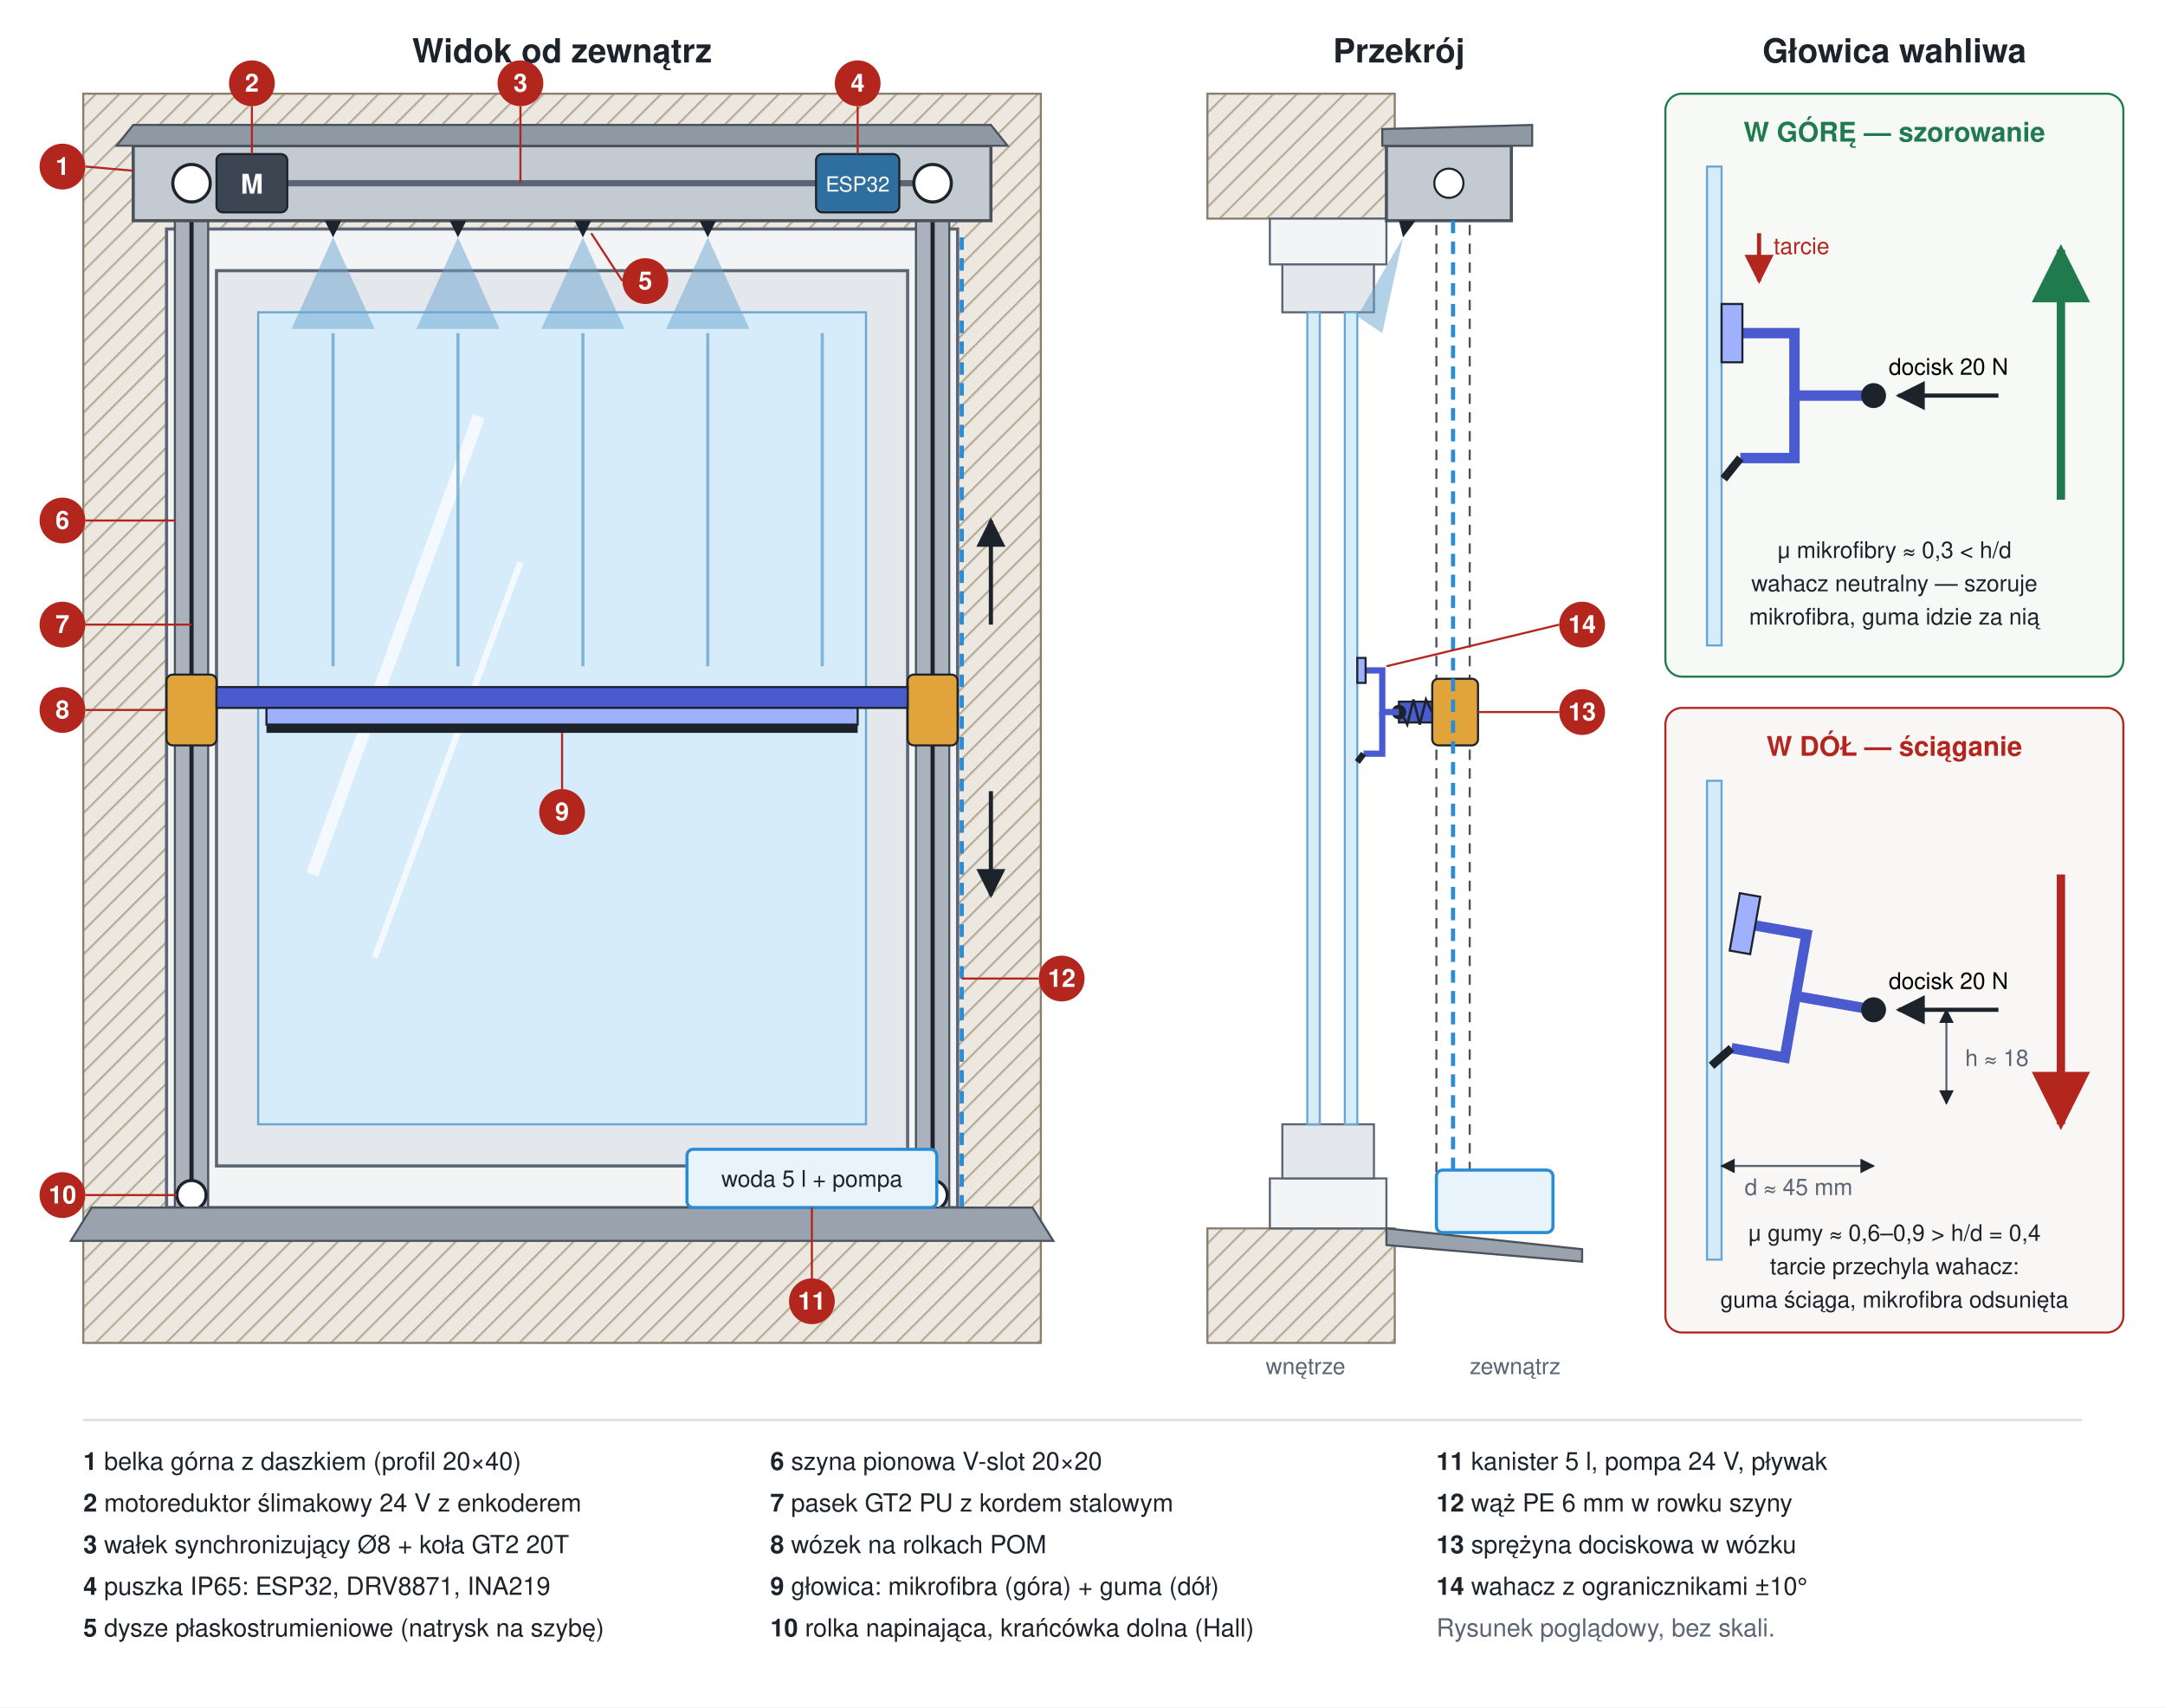
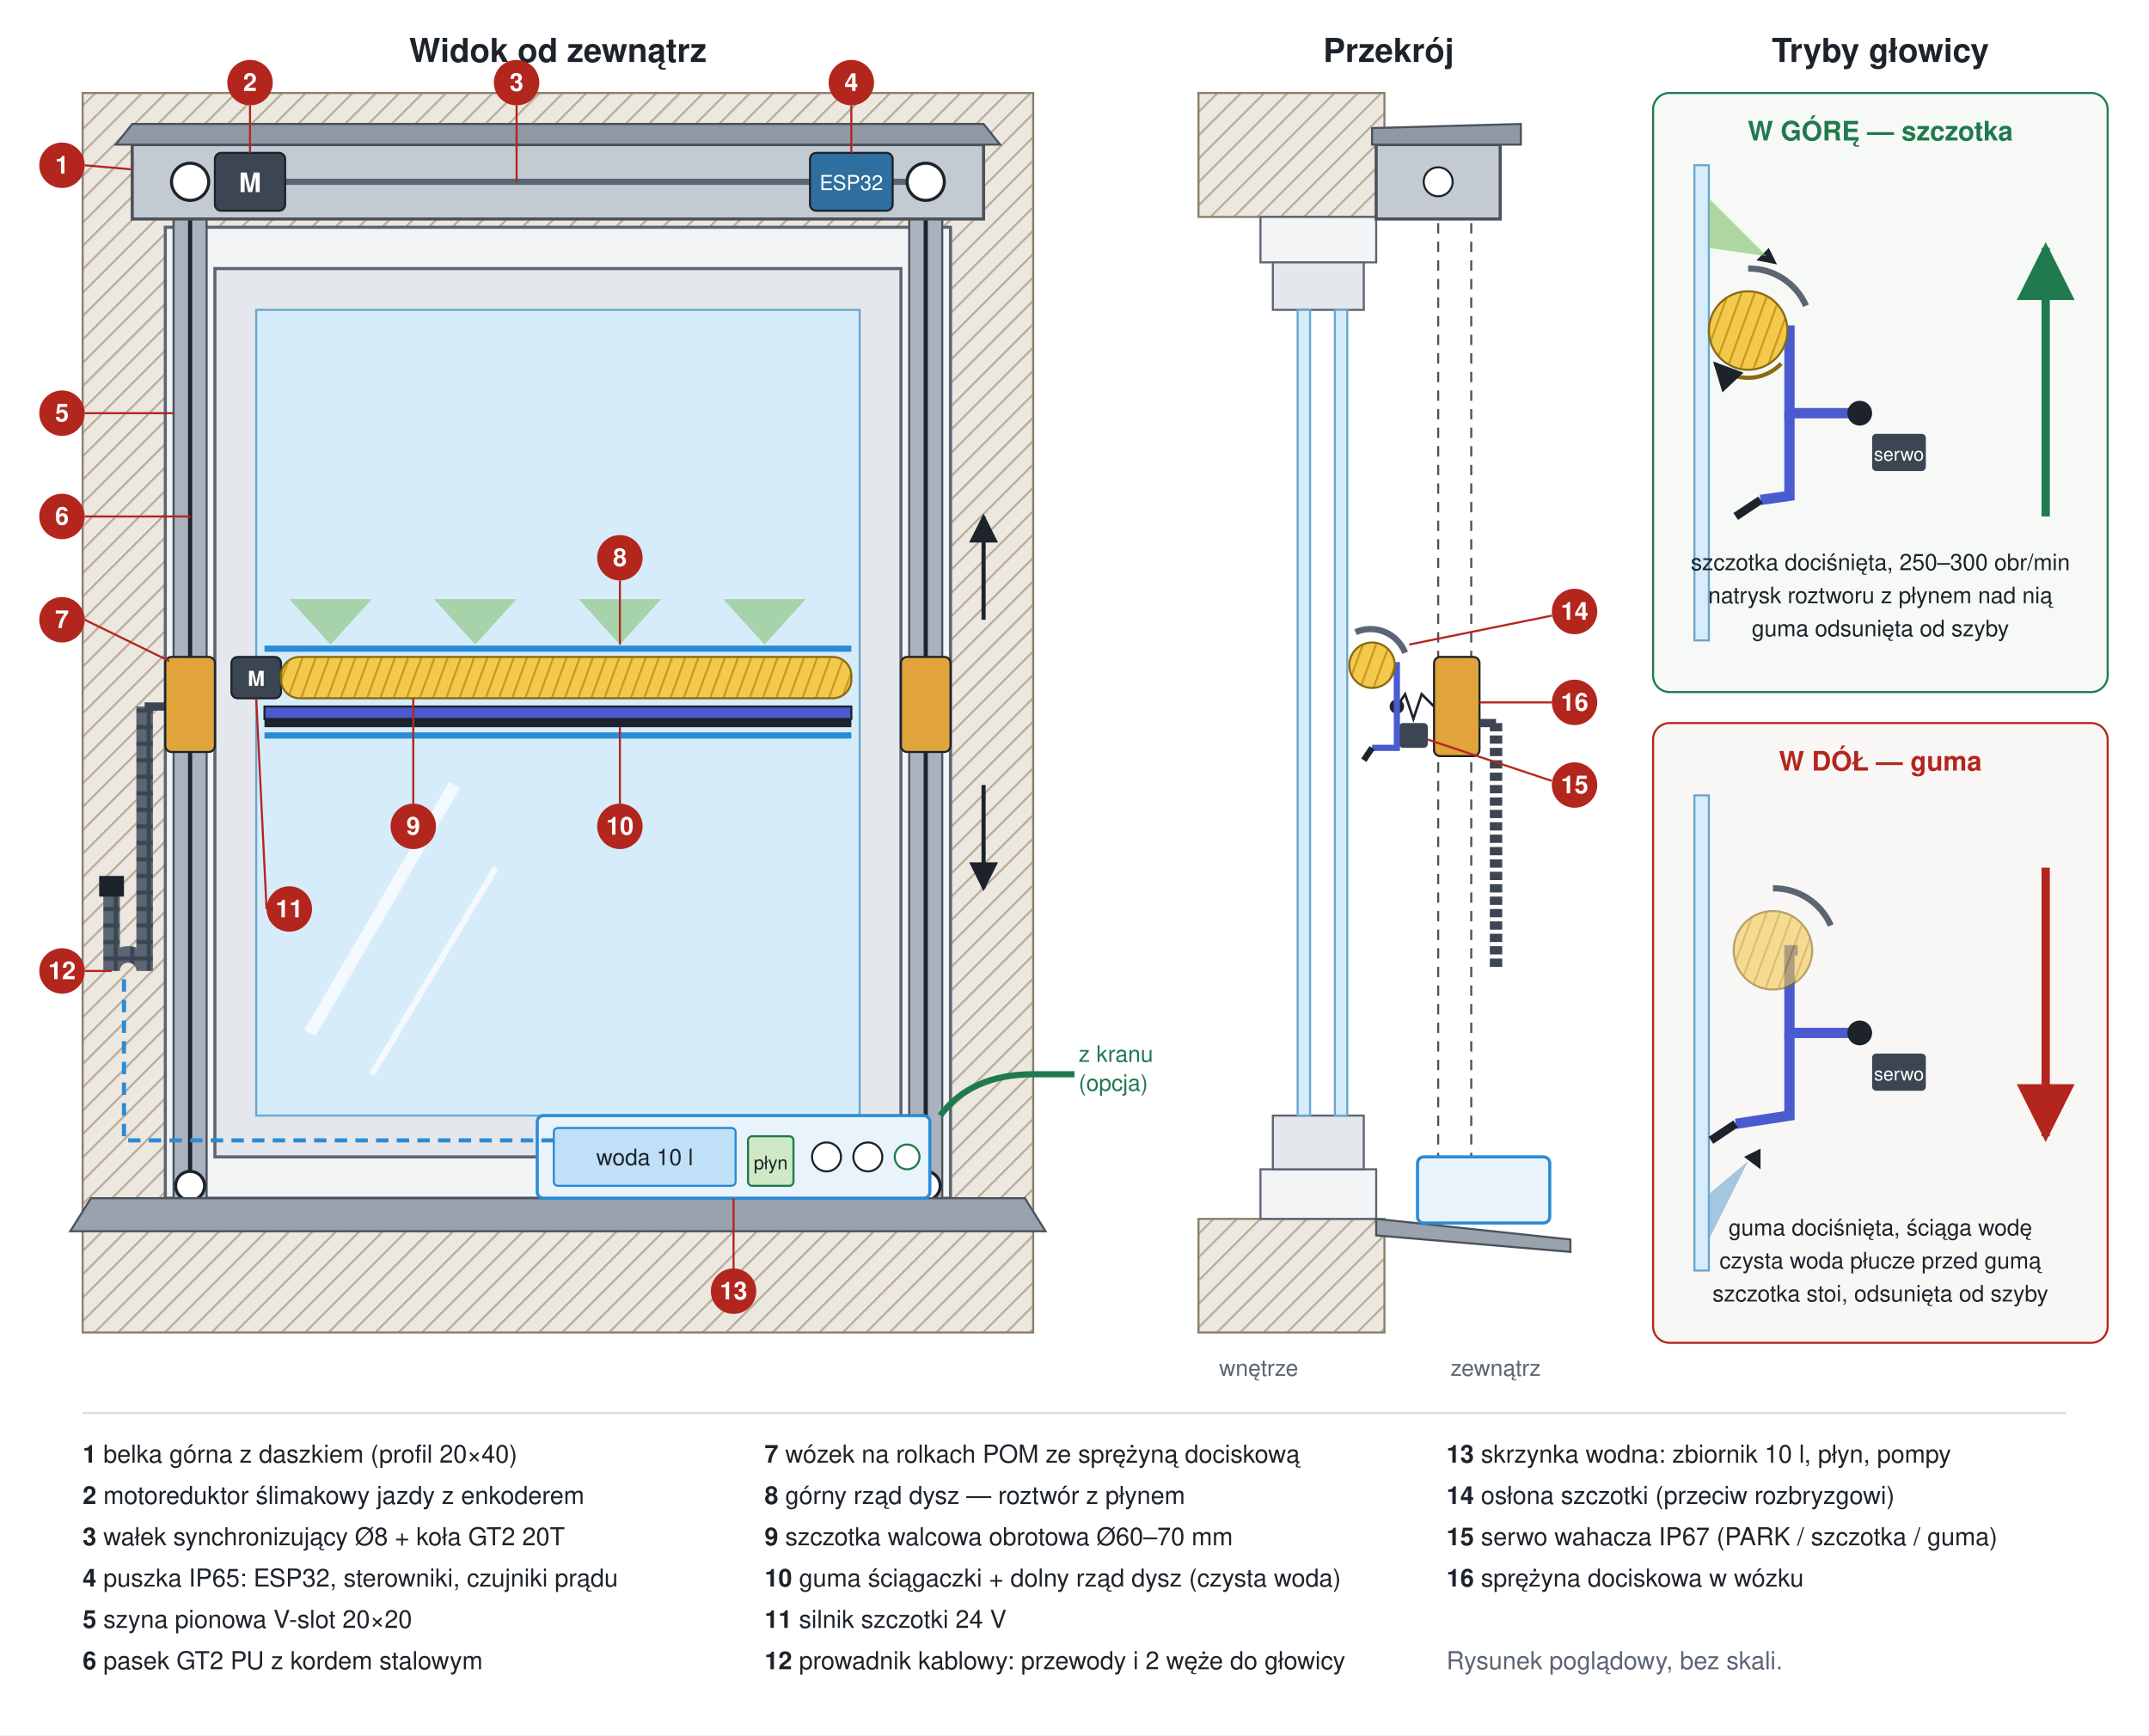
- <svg xmlns="http://www.w3.org/2000/svg" viewBox="0 0 1040 820" font-family="Helvetica, Arial, sans-serif" font-size="13">
+ <svg xmlns="http://www.w3.org/2000/svg" viewBox="0 0 1040 840" font-family="Helvetica, Arial, sans-serif" font-size="13">
  <defs>
    <marker id="arr" viewBox="0 0 10 10" refX="9" refY="5" markerWidth="7" markerHeight="7" orient="auto-start-reverse">
      <path d="M0,0 L10,5 L0,10 z" fill="#1d232b" />
    </marker>
    <marker id="arrR" viewBox="0 0 10 10" refX="9" refY="5" markerWidth="7" markerHeight="7" orient="auto-start-reverse">
      <path d="M0,0 L10,5 L0,10 z" fill="#b3261e" />
    </marker>
    <marker id="arrG" viewBox="0 0 10 10" refX="9" refY="5" markerWidth="7" markerHeight="7" orient="auto-start-reverse">
      <path d="M0,0 L10,5 L0,10 z" fill="#1f7a4d" />
    </marker>
    <pattern id="hatch" width="8" height="8" patternUnits="userSpaceOnUse" patternTransform="rotate(45)">
      <rect width="8" height="8" fill="#ece7df" />
      <line x1="0" y1="0" x2="0" y2="8" stroke="#b9ae9c" stroke-width="2" />
    </pattern>
+     <pattern id="bristle" width="6" height="20" patternUnits="userSpaceOnUse" patternTransform="rotate(20)">
+       <rect width="6" height="20" fill="#f2c94c" />
+       <line x1="0" y1="0" x2="0" y2="20" stroke="#c99a1e" stroke-width="2" />
+     </pattern>
+     <pattern id="chain" width="8" height="8" patternUnits="userSpaceOnUse">
+       <rect width="8" height="8" fill="#3b4652" />
+       <rect x="1" y="1" width="6" height="6" fill="#5b6573" />
+     </pattern>
  </defs>
-   <rect width="1040" height="820" fill="#ffffff" />
+   <rect width="1040" height="840" fill="#ffffff" />
  <text x="270" y="30" text-anchor="middle" font-size="16" font-weight="bold" fill="#1d232b">Widok od zewnątrz</text>
  <rect x="40" y="45" width="460" height="600" fill="url(#hatch)" stroke="#8a7f6e" />
  <rect x="80" y="110" width="380" height="470" fill="#f3f4f6" stroke="#5b6573" stroke-width="1.5" />
  <rect x="104" y="130" width="332" height="430" fill="#e4e7eb" stroke="#5b6573" stroke-width="1.5" />
  <rect x="124" y="150" width="292" height="390" fill="#d6ecfa" stroke="#6aa6cf" />
-   <line x1="150" y1="420" x2="230" y2="200" stroke="#ffffff" stroke-width="6" opacity="0.7" />
-   <line x1="180" y1="460" x2="250" y2="270" stroke="#ffffff" stroke-width="3" opacity="0.7" />
-   <g stroke="#6aa6cf" stroke-width="1.5" opacity="0.8">
-     <line x1="160" y1="160" x2="160" y2="320" />
-     <line x1="220" y1="160" x2="220" y2="320" />
-     <line x1="280" y1="160" x2="280" y2="320" />
-     <line x1="340" y1="160" x2="340" y2="320" />
-     <line x1="395" y1="160" x2="395" y2="320" />
-   </g>
+   <line x1="150" y1="500" x2="220" y2="380" stroke="#ffffff" stroke-width="6" opacity="0.7" />
+   <line x1="180" y1="520" x2="240" y2="420" stroke="#ffffff" stroke-width="3" opacity="0.7" />
  <rect x="84" y="106" width="16" height="478" fill="#aab3bd" stroke="#4a525c" />
  <rect x="440" y="106" width="16" height="478" fill="#aab3bd" stroke="#4a525c" />
  <line x1="92" y1="90" x2="92" y2="574" stroke="#1d232b" stroke-width="2" />
  <line x1="448" y1="90" x2="448" y2="574" stroke="#1d232b" stroke-width="2" />
  <circle cx="92" cy="574" r="7" fill="#fff" stroke="#1d232b" stroke-width="1.5" />
  <circle cx="448" cy="574" r="7" fill="#fff" stroke="#1d232b" stroke-width="1.5" />
+   <path d="M 70 342 L 70 470 A 8 8 0 0 0 54 470 L 54 430" fill="none" stroke="url(#chain)" stroke-width="8" />
+   <rect x="48" y="424" width="12" height="10" fill="#1d232b" />
+   <line x1="70" y1="342" x2="80" y2="342" stroke="#3b4652" stroke-width="4" />
  <rect x="64" y="70" width="412" height="36" fill="#c3cad2" stroke="#4a525c" stroke-width="1.5" />
  <polygon points="56,70 484,70 476,60 64,60" fill="#8f99a4" stroke="#4a525c" />
  <line x1="120" y1="88" x2="456" y2="88" stroke="#5b6573" stroke-width="3" />
  <circle cx="92" cy="88" r="9" fill="#fff" stroke="#1d232b" stroke-width="1.5" />
  <circle cx="448" cy="88" r="9" fill="#fff" stroke="#1d232b" stroke-width="1.5" />
  <rect x="104" y="74" width="34" height="28" rx="3" fill="#3b4652" stroke="#1d232b" />
  <text x="121" y="93" text-anchor="middle" fill="#fff" font-weight="bold">M</text>
  <rect x="392" y="74" width="40" height="28" rx="3" fill="#2f6f9f" stroke="#1d232b" />
  <text x="412" y="92" text-anchor="middle" fill="#fff" font-size="10">ESP32</text>
-   <g fill="#1d232b">
-     <polygon points="156,106 164,106 160,114" />
-     <polygon points="216,106 224,106 220,114" />
-     <polygon points="276,106 284,106 280,114" />
-     <polygon points="336,106 344,106 340,114" />
-   </g>
-   <g fill="#6aa6cf" opacity="0.5">
-     <polygon points="160,114 140,158 180,158" />
-     <polygon points="220,114 200,158 240,158" />
-     <polygon points="280,114 260,158 300,158" />
-     <polygon points="340,114 320,158 360,158" />
-   </g>
-   <rect x="80" y="324" width="24" height="34" rx="3" fill="#e0a43a" stroke="#1d232b" />
-   <rect x="436" y="324" width="24" height="34" rx="3" fill="#e0a43a" stroke="#1d232b" />
-   <rect x="104" y="330" width="332" height="10" fill="#4a5bd0" stroke="#1d232b" />
-   <rect x="128" y="340" width="284" height="8" fill="#9fb0ff" stroke="#1d232b" />
+   <rect x="80" y="318" width="24" height="46" rx="3" fill="#e0a43a" stroke="#1d232b" />
+   <rect x="436" y="318" width="24" height="46" rx="3" fill="#e0a43a" stroke="#1d232b" />
+   <line x1="128" y1="314" x2="412" y2="314" stroke="#2a8bd6" stroke-width="3" />
+   <g fill="#7fbf6a" opacity="0.55">
+     <polygon points="160,312 140,290 180,290" />
+     <polygon points="230,312 210,290 250,290" />
+     <polygon points="300,312 280,290 320,290" />
+     <polygon points="370,312 350,290 390,290" />
+   </g>
+   <rect x="112" y="318" width="24" height="20" rx="3" fill="#3b4652" stroke="#1d232b" />
+   <text x="124" y="332" text-anchor="middle" fill="#fff" font-size="10" font-weight="bold">M</text>
+   <rect x="136" y="318" width="276" height="20" rx="9" fill="url(#bristle)" stroke="#8a6a12" />
+   <rect x="128" y="342" width="284" height="6" fill="#4a5bd0" stroke="#1d232b" />
  <rect x="128" y="348" width="284" height="4" fill="#1d232b" />
+   <line x1="128" y1="356" x2="412" y2="356" stroke="#2a8bd6" stroke-width="3" />
  <line x1="476" y1="300" x2="476" y2="250" stroke="#1d232b" stroke-width="2" marker-end="url(#arr)" />
  <line x1="476" y1="380" x2="476" y2="430" stroke="#1d232b" stroke-width="2" marker-end="url(#arr)" />
-   <path d="M 462 590 L 462 112" stroke="#2a8bd6" stroke-width="2" stroke-dasharray="6 4" fill="none" />
  <polygon points="44,580 496,580 506,596 34,596" fill="#9aa3ad" stroke="#4a525c" />
-   <rect x="330" y="552" width="120" height="28" rx="3" fill="#e9f3fb" stroke="#2a8bd6" stroke-width="1.5" />
-   <text x="390" y="570" text-anchor="middle" font-size="11" fill="#1d232b">woda 5 l + pompa</text>
+   <rect x="260" y="540" width="190" height="40" rx="3" fill="#e9f3fb" stroke="#2a8bd6" stroke-width="1.5" />
+   <rect x="268" y="546" width="88" height="28" rx="2" fill="#bfe0f7" stroke="#2a8bd6" />
+   <text x="312" y="564" text-anchor="middle" font-size="11" fill="#1d232b">woda 10 l</text>
+   <rect x="362" y="550" width="22" height="24" rx="2" fill="#cfe9c4" stroke="#1f7a4d" />
+   <text x="373" y="566" text-anchor="middle" font-size="9" fill="#1d232b">płyn</text>
+   <circle cx="400" cy="560" r="7" fill="#fff" stroke="#1d232b" />
+   <circle cx="420" cy="560" r="7" fill="#fff" stroke="#1d232b" />
+   <circle cx="439" cy="560" r="6" fill="#fff" stroke="#1f7a4d" />
+   <path d="M 268 552 L 60 552 L 60 470" fill="none" stroke="#2a8bd6" stroke-width="2" stroke-dasharray="6 4" />
+   <path d="M 520 520 L 500 520 Q 470 520 455 540" fill="none" stroke="#1f7a4d" stroke-width="3" />
+   <text x="522" y="514" font-size="11" fill="#1f7a4d">z kranu</text>
+   <text x="522" y="528" font-size="11" fill="#1f7a4d">(opcja)</text>
  <g font-size="12" font-weight="bold" fill="#fff">
    <circle cx="30" cy="80" r="11" fill="#b3261e" />
    <text x="30" y="84" text-anchor="middle">1</text>
    <line x1="41" y1="80" x2="64" y2="82" stroke="#b3261e" />
    <circle cx="121" cy="40" r="11" fill="#b3261e" />
    <text x="121" y="44" text-anchor="middle">2</text>
    <line x1="121" y1="51" x2="121" y2="74" stroke="#b3261e" />
    <circle cx="250" cy="40" r="11" fill="#b3261e" />
    <text x="250" y="44" text-anchor="middle">3</text>
    <line x1="250" y1="51" x2="250" y2="88" stroke="#b3261e" />
    <circle cx="412" cy="40" r="11" fill="#b3261e" />
    <text x="412" y="44" text-anchor="middle">4</text>
    <line x1="412" y1="51" x2="412" y2="74" stroke="#b3261e" />
-     <circle cx="310" cy="135" r="11" fill="#b3261e" />
-     <text x="310" y="139" text-anchor="middle">5</text>
-     <line x1="299" y1="135" x2="284" y2="112" stroke="#b3261e" />
+     <circle cx="30" cy="200" r="11" fill="#b3261e" />
+     <text x="30" y="204" text-anchor="middle">5</text>
+     <line x1="41" y1="200" x2="84" y2="200" stroke="#b3261e" />
    <circle cx="30" cy="250" r="11" fill="#b3261e" />
    <text x="30" y="254" text-anchor="middle">6</text>
-     <line x1="41" y1="250" x2="84" y2="250" stroke="#b3261e" />
+     <line x1="41" y1="250" x2="92" y2="250" stroke="#b3261e" />
    <circle cx="30" cy="300" r="11" fill="#b3261e" />
    <text x="30" y="304" text-anchor="middle">7</text>
-     <line x1="41" y1="300" x2="92" y2="300" stroke="#b3261e" />
-     <circle cx="30" cy="341" r="11" fill="#b3261e" />
-     <text x="30" y="345" text-anchor="middle">8</text>
-     <line x1="41" y1="341" x2="80" y2="341" stroke="#b3261e" />
-     <circle cx="270" cy="390" r="11" fill="#b3261e" />
-     <text x="270" y="394" text-anchor="middle">9</text>
-     <line x1="270" y1="379" x2="270" y2="352" stroke="#b3261e" />
-     <circle cx="30" cy="574" r="11" fill="#b3261e" />
-     <text x="30" y="578" text-anchor="middle">10</text>
-     <line x1="41" y1="574" x2="85" y2="574" stroke="#b3261e" />
-     <circle cx="390" cy="625" r="11" fill="#b3261e" />
-     <text x="390" y="629" text-anchor="middle">11</text>
-     <line x1="390" y1="614" x2="390" y2="580" stroke="#b3261e" />
-     <circle cx="510" cy="470" r="11" fill="#b3261e" />
-     <text x="510" y="474" text-anchor="middle">12</text>
-     <line x1="499" y1="470" x2="462" y2="470" stroke="#b3261e" />
+     <line x1="41" y1="300" x2="82" y2="320" stroke="#b3261e" />
+     <circle cx="300" cy="270" r="11" fill="#b3261e" />
+     <text x="300" y="274" text-anchor="middle">8</text>
+     <line x1="300" y1="281" x2="300" y2="312" stroke="#b3261e" />
+     <circle cx="200" cy="400" r="11" fill="#b3261e" />
+     <text x="200" y="404" text-anchor="middle">9</text>
+     <line x1="200" y1="389" x2="200" y2="338" stroke="#b3261e" />
+     <circle cx="300" cy="400" r="11" fill="#b3261e" />
+     <text x="300" y="404" text-anchor="middle">10</text>
+     <line x1="300" y1="389" x2="300" y2="352" stroke="#b3261e" />
+     <circle cx="140" cy="440" r="11" fill="#b3261e" />
+     <text x="140" y="444" text-anchor="middle">11</text>
+     <line x1="129" y1="440" x2="124" y2="338" stroke="#b3261e" />
+     <circle cx="30" cy="470" r="11" fill="#b3261e" />
+     <text x="30" y="474" text-anchor="middle">12</text>
+     <line x1="41" y1="470" x2="54" y2="470" stroke="#b3261e" />
+     <circle cx="355" cy="625" r="11" fill="#b3261e" />
+     <text x="355" y="629" text-anchor="middle">13</text>
+     <line x1="355" y1="614" x2="355" y2="580" stroke="#b3261e" />
  </g>
  <text x="672" y="30" text-anchor="middle" font-size="16" font-weight="bold" fill="#1d232b">Przekrój</text>
-   <text x="608" y="660" font-size="11" fill="#5b6573">wnętrze</text>
-   <text x="706" y="660" font-size="11" fill="#5b6573">zewnątrz</text>
+   <text x="590" y="666" font-size="11" fill="#5b6573">wnętrze</text>
+   <text x="702" y="666" font-size="11" fill="#5b6573">zewnątrz</text>
  <rect x="580" y="45" width="90" height="60" fill="url(#hatch)" stroke="#8a7f6e" />
  <rect x="580" y="590" width="90" height="55" fill="url(#hatch)" stroke="#8a7f6e" />
  <rect x="610" y="105" width="56" height="22" fill="#f3f4f6" stroke="#5b6573" />
  <rect x="610" y="566" width="56" height="24" fill="#f3f4f6" stroke="#5b6573" />
  <rect x="616" y="127" width="44" height="23" fill="#e4e7eb" stroke="#5b6573" />
  <rect x="616" y="540" width="44" height="26" fill="#e4e7eb" stroke="#5b6573" />
  <rect x="628" y="150" width="6" height="390" fill="#d6ecfa" stroke="#6aa6cf" />
  <rect x="646" y="150" width="6" height="390" fill="#d6ecfa" stroke="#6aa6cf" />
  <rect x="666" y="70" width="60" height="36" fill="#c3cad2" stroke="#4a525c" stroke-width="1.5" />
  <polygon points="664,70 736,70 736,60 664,62" fill="#8f99a4" stroke="#4a525c" />
  <circle cx="696" cy="88" r="7" fill="#fff" stroke="#1d232b" />
-   <polygon points="672,106 680,106 674,114" fill="#1d232b" />
-   <polygon points="674,114 652,152 664,160" fill="#6aa6cf" opacity="0.5" />
-   <rect x="690" y="106" width="16" height="478" fill="none" stroke="#4a525c" stroke-dasharray="5 4" />
-   <rect x="688" y="326" width="22" height="32" rx="3" fill="#e0a43a" stroke="#1d232b" />
-   <rect x="672" y="337" width="16" height="10" fill="#4a5bd0" stroke="#1d232b" />
-   <polyline points="688,342 685,336 682,348 679,336 676,348 673,342" fill="none" stroke="#1d232b" stroke-width="1.2" />
-   <circle cx="672" cy="342" r="3.5" fill="#1d232b" />
-   <polyline points="672,342 664,342 664,322 655,322" fill="none" stroke="#4a5bd0" stroke-width="3" />
-   <polyline points="664,342 664,362 655,362" fill="none" stroke="#4a5bd0" stroke-width="3" />
-   <rect x="652" y="316" width="4" height="12" fill="#9fb0ff" stroke="#1d232b" />
-   <line x1="655" y1="362" x2="652" y2="366" stroke="#1d232b" stroke-width="3" />
+   <rect x="696" y="106" width="16" height="478" fill="none" stroke="#4a525c" stroke-dasharray="5 4" />
+   <rect x="694" y="318" width="22" height="48" rx="3" fill="#e0a43a" stroke="#1d232b" />
+   <polyline points="694,342 688,336 684,348 680,336 676,342" fill="none" stroke="#1d232b" stroke-width="1.2" />
+   <circle cx="676" cy="342" r="3.5" fill="#1d232b" />
+   <rect x="677" y="350" width="14" height="12" rx="2" fill="#3b4652" />
+   <polyline points="676,342 676,322 668,322" fill="none" stroke="#4a5bd0" stroke-width="3" />
+   <polyline points="676,342 676,362 664,362" fill="none" stroke="#4a5bd0" stroke-width="3" />
+   <circle cx="664" cy="322" r="11" fill="url(#bristle)" stroke="#8a6a12" />
+   <line x1="664" y1="362" x2="660" y2="368" stroke="#1d232b" stroke-width="3" />
+   <path d="M 656 306 A 18 18 0 0 1 680 316" fill="none" stroke="#5b6573" stroke-width="3" />
+   <line x1="716" y1="350" x2="724" y2="350" stroke="#3b4652" stroke-width="4" />
+   <line x1="724" y1="350" x2="724" y2="470" stroke="#3b4652" stroke-width="6" stroke-dasharray="4 2" />
  <polygon points="666,590 760,600 760,606 666,598" fill="#9aa3ad" stroke="#4a525c" />
-   <rect x="690" y="562" width="56" height="30" rx="3" fill="#e9f3fb" stroke="#2a8bd6" stroke-width="1.5" />
-   <line x1="698" y1="562" x2="698" y2="106" stroke="#2a8bd6" stroke-width="2" stroke-dasharray="6 4" />
+   <rect x="686" y="560" width="64" height="32" rx="3" fill="#e9f3fb" stroke="#2a8bd6" stroke-width="1.5" />
  <g font-size="12" font-weight="bold" fill="#fff">
-     <circle cx="760" cy="342" r="11" fill="#b3261e" />
-     <text x="760" y="346" text-anchor="middle">13</text>
-     <line x1="749" y1="342" x2="710" y2="342" stroke="#b3261e" />
-     <circle cx="760" cy="300" r="11" fill="#b3261e" />
-     <text x="760" y="304" text-anchor="middle">14</text>
-     <line x1="749" y1="300" x2="666" y2="320" stroke="#b3261e" />
-   </g>
-   <text x="910" y="30" text-anchor="middle" font-size="16" font-weight="bold" fill="#1d232b">Głowica wahliwa</text>
-   <rect x="800" y="45" width="220" height="280" rx="8" fill="#f6f9f6" stroke="#1f7a4d" />
-   <text x="910" y="68" text-anchor="middle" font-weight="bold" fill="#1f7a4d">W GÓRĘ — szorowanie</text>
+     <circle cx="762" cy="296" r="11" fill="#b3261e" />
+     <text x="762" y="300" text-anchor="middle">14</text>
+     <line x1="751" y1="298" x2="682" y2="312" stroke="#b3261e" />
+     <circle cx="762" cy="380" r="11" fill="#b3261e" />
+     <text x="762" y="384" text-anchor="middle">15</text>
+     <line x1="751" y1="378" x2="691" y2="358" stroke="#b3261e" />
+     <circle cx="762" cy="340" r="11" fill="#b3261e" />
+     <text x="762" y="344" text-anchor="middle">16</text>
+     <line x1="751" y1="340" x2="716" y2="340" stroke="#b3261e" />
+   </g>
+   <text x="910" y="30" text-anchor="middle" font-size="16" font-weight="bold" fill="#1d232b">Tryby głowicy</text>
+   <rect x="800" y="45" width="220" height="290" rx="8" fill="#f6f9f6" stroke="#1f7a4d" />
+   <text x="910" y="68" text-anchor="middle" font-weight="bold" fill="#1f7a4d">W GÓRĘ — szczotka</text>
  <rect x="820" y="80" width="7" height="230" fill="#d6ecfa" stroke="#6aa6cf" />
-   <g>
-     <polyline points="900,190 862,190 862,160 836,160" fill="none" stroke="#4a5bd0" stroke-width="5" />
-     <polyline points="862,190 862,220 836,220" fill="none" stroke="#4a5bd0" stroke-width="5" />
-     <rect x="827" y="146" width="10" height="28" fill="#9fb0ff" stroke="#1d232b" />
-     <line x1="836" y1="220" x2="828" y2="230" stroke="#1d232b" stroke-width="4" />
-     <circle cx="900" cy="190" r="6" fill="#1d232b" />
-   </g>
-   <line x1="960" y1="190" x2="912" y2="190" stroke="#1d232b" stroke-width="2" marker-end="url(#arr)" />
-   <text x="936" y="180" text-anchor="middle" font-size="11">docisk 20 N</text>
-   <line x1="990" y1="240" x2="990" y2="120" stroke="#1f7a4d" stroke-width="4" marker-end="url(#arrG)" />
-   <line x1="845" y1="135" x2="845" y2="112" stroke="#b3261e" stroke-width="2" marker-start="url(#arrR)" />
-   <text x="852" y="122" font-size="11" fill="#b3261e">tarcie</text>
-   <text x="910" y="268" text-anchor="middle" font-size="11" fill="#1d232b">μ mikrofibry ≈ 0,3 &lt; h/d</text>
-   <text x="910" y="284" text-anchor="middle" font-size="11" fill="#1d232b">wahacz neutralny — szoruje</text>
-   <text x="910" y="300" text-anchor="middle" font-size="11" fill="#1d232b">mikrofibra, guma idzie za nią</text>
-   <rect x="800" y="340" width="220" height="300" rx="8" fill="#f9f6f6" stroke="#b3261e" />
-   <text x="910" y="363" text-anchor="middle" font-weight="bold" fill="#b3261e">W DÓŁ — ściąganie</text>
-   <rect x="820" y="375" width="7" height="230" fill="#d6ecfa" stroke="#6aa6cf" />
-   <g transform="rotate(10 900 485)">
-     <polyline points="900,485 862,485 862,455 836,455" fill="none" stroke="#4a5bd0" stroke-width="5" />
-     <polyline points="862,485 862,515 836,515" fill="none" stroke="#4a5bd0" stroke-width="5" />
-     <rect x="827" y="441" width="10" height="28" fill="#9fb0ff" stroke="#1d232b" />
-     <line x1="836" y1="515" x2="828" y2="525" stroke="#1d232b" stroke-width="4" />
-   </g>
-   <circle cx="900" cy="485" r="6" fill="#1d232b" />
-   <line x1="960" y1="485" x2="912" y2="485" stroke="#1d232b" stroke-width="2" marker-end="url(#arr)" />
-   <text x="936" y="475" text-anchor="middle" font-size="11">docisk 20 N</text>
-   <line x1="990" y1="420" x2="990" y2="540" stroke="#b3261e" stroke-width="4" marker-end="url(#arrR)" />
-   <line x1="900" y1="560" x2="827" y2="560" stroke="#5b6573" marker-start="url(#arr)" marker-end="url(#arr)" />
-   <text x="864" y="574" text-anchor="middle" font-size="11" fill="#5b6573">d ≈ 45 mm</text>
-   <line x1="935" y1="485" x2="935" y2="530" stroke="#5b6573" marker-start="url(#arr)" marker-end="url(#arr)" />
-   <text x="944" y="512" font-size="11" fill="#5b6573">h ≈ 18</text>
-   <text x="910" y="596" text-anchor="middle" font-size="11" fill="#1d232b">μ gumy ≈ 0,6–0,9 &gt; h/d = 0,4</text>
-   <text x="910" y="612" text-anchor="middle" font-size="11" fill="#1d232b">tarcie przechyla wahacz:</text>
-   <text x="910" y="628" text-anchor="middle" font-size="11" fill="#1d232b">guma ściąga, mikrofibra odsunięta</text>
-   <line x1="40" y1="682" x2="1000" y2="682" stroke="#d8dde3" />
+   <polyline points="900,200 866,200 866,160 858,160" fill="none" stroke="#4a5bd0" stroke-width="5" />
+   <polyline points="866,200 866,240 852,242" fill="none" stroke="#4a5bd0" stroke-width="5" />
+   <circle cx="846" cy="160" r="19" fill="url(#bristle)" stroke="#8a6a12" />
+   <path d="M 846 130 A 30 30 0 0 1 874 148" fill="none" stroke="#5b6573" stroke-width="3" />
+   <path d="M 862 176 A 22 22 0 0 1 830 176" fill="none" stroke="#8a6a12" stroke-width="2" marker-end="url(#arr)" />
+   <line x1="852" y1="242" x2="840" y2="250" stroke="#1d232b" stroke-width="4" />
+   <circle cx="900" cy="200" r="6" fill="#1d232b" />
+   <rect x="906" y="210" width="26" height="18" rx="2" fill="#3b4652" />
+   <text x="919" y="223" text-anchor="middle" font-size="9" fill="#fff">serwo</text>
+   <polygon points="850,126 856,120 860,128" fill="#1d232b" />
+   <polygon points="855,124 827,96 827,120" fill="#7fbf6a" opacity="0.6" />
+   <line x1="990" y1="250" x2="990" y2="120" stroke="#1f7a4d" stroke-width="4" marker-end="url(#arrG)" />
+   <text x="910" y="276" text-anchor="middle" font-size="11" fill="#1d232b">szczotka dociśnięta, 250–300 obr/min</text>
+   <text x="910" y="292" text-anchor="middle" font-size="11" fill="#1d232b">natrysk roztworu z płynem nad nią</text>
+   <text x="910" y="308" text-anchor="middle" font-size="11" fill="#1d232b">guma odsunięta od szyby</text>
+   <rect x="800" y="350" width="220" height="300" rx="8" fill="#f9f6f6" stroke="#b3261e" />
+   <text x="910" y="373" text-anchor="middle" font-weight="bold" fill="#b3261e">W DÓŁ — guma</text>
+   <rect x="820" y="385" width="7" height="230" fill="#d6ecfa" stroke="#6aa6cf" />
+   <polyline points="900,500 866,500 866,460 870,460" fill="none" stroke="#4a5bd0" stroke-width="5" />
+   <polyline points="866,500 866,540 840,544" fill="none" stroke="#4a5bd0" stroke-width="5" />
+   <circle cx="858" cy="460" r="19" fill="url(#bristle)" stroke="#8a6a12" opacity="0.6" />
+   <path d="M 858 430 A 30 30 0 0 1 886 448" fill="none" stroke="#5b6573" stroke-width="3" />
+   <line x1="840" y1="544" x2="828" y2="552" stroke="#1d232b" stroke-width="4" />
+   <circle cx="900" cy="500" r="6" fill="#1d232b" />
+   <rect x="906" y="510" width="26" height="18" rx="2" fill="#3b4652" />
+   <text x="919" y="523" text-anchor="middle" font-size="9" fill="#fff">serwo</text>
+   <polygon points="844,560 852,556 852,566" fill="#1d232b" />
+   <polygon points="846,562 827,600 827,578" fill="#6aa6cf" opacity="0.6" />
+   <line x1="990" y1="420" x2="990" y2="550" stroke="#b3261e" stroke-width="4" marker-end="url(#arrR)" />
+   <text x="910" y="598" text-anchor="middle" font-size="11" fill="#1d232b">guma dociśnięta, ściąga wodę</text>
+   <text x="910" y="614" text-anchor="middle" font-size="11" fill="#1d232b">czysta woda płucze przed gumą</text>
+   <text x="910" y="630" text-anchor="middle" font-size="11" fill="#1d232b">szczotka stoi, odsunięta od szyby</text>
+   <line x1="40" y1="684" x2="1000" y2="684" stroke="#d8dde3" />
  <g font-size="12" fill="#1d232b">
-     <text x="40" y="706">
+     <text x="40" y="708">
      <tspan font-weight="bold">1</tspan>  belka górna z daszkiem (profil 20×40)</text>
-     <text x="40" y="726">
-       <tspan font-weight="bold">2</tspan>  motoreduktor ślimakowy 24 V z enkoderem</text>
-     <text x="40" y="746">
+     <text x="40" y="728">
+       <tspan font-weight="bold">2</tspan>  motoreduktor ślimakowy jazdy z enkoderem</text>
+     <text x="40" y="748">
      <tspan font-weight="bold">3</tspan>  wałek synchronizujący Ø8 + koła GT2 20T</text>
-     <text x="40" y="766">
-       <tspan font-weight="bold">4</tspan>  puszka IP65: ESP32, DRV8871, INA219</text>
-     <text x="40" y="786">
-       <tspan font-weight="bold">5</tspan>  dysze płaskostrumieniowe (natrysk na szybę)</text>
-     <text x="370" y="706">
-       <tspan font-weight="bold">6</tspan>  szyna pionowa V-slot 20×20</text>
-     <text x="370" y="726">
-       <tspan font-weight="bold">7</tspan>  pasek GT2 PU z kordem stalowym</text>
-     <text x="370" y="746">
-       <tspan font-weight="bold">8</tspan>  wózek na rolkach POM</text>
-     <text x="370" y="766">
-       <tspan font-weight="bold">9</tspan>  głowica: mikrofibra (góra) + guma (dół)</text>
-     <text x="370" y="786">
-       <tspan font-weight="bold">10</tspan>  rolka napinająca, krańcówka dolna (Hall)</text>
-     <text x="690" y="706">
-       <tspan font-weight="bold">11</tspan>  kanister 5 l, pompa 24 V, pływak</text>
-     <text x="690" y="726">
-       <tspan font-weight="bold">12</tspan>  wąż PE 6 mm w rowku szyny</text>
-     <text x="690" y="746">
-       <tspan font-weight="bold">13</tspan>  sprężyna dociskowa w wózku</text>
-     <text x="690" y="766">
-       <tspan font-weight="bold">14</tspan>  wahacz z ogranicznikami ±10°</text>
-     <text x="690" y="786" fill="#5b6573">Rysunek poglądowy, bez skali.</text>
+     <text x="40" y="768">
+       <tspan font-weight="bold">4</tspan>  puszka IP65: ESP32, sterowniki, czujniki prądu</text>
+     <text x="40" y="788">
+       <tspan font-weight="bold">5</tspan>  szyna pionowa V-slot 20×20</text>
+     <text x="40" y="808">
+       <tspan font-weight="bold">6</tspan>  pasek GT2 PU z kordem stalowym</text>
+     <text x="370" y="708">
+       <tspan font-weight="bold">7</tspan>  wózek na rolkach POM ze sprężyną dociskową</text>
+     <text x="370" y="728">
+       <tspan font-weight="bold">8</tspan>  górny rząd dysz — roztwór z płynem</text>
+     <text x="370" y="748">
+       <tspan font-weight="bold">9</tspan>  szczotka walcowa obrotowa Ø60–70 mm</text>
+     <text x="370" y="768">
+       <tspan font-weight="bold">10</tspan>  guma ściągaczki + dolny rząd dysz (czysta woda)</text>
+     <text x="370" y="788">
+       <tspan font-weight="bold">11</tspan>  silnik szczotki 24 V</text>
+     <text x="370" y="808">
+       <tspan font-weight="bold">12</tspan>  prowadnik kablowy: przewody i 2 węże do głowicy</text>
+     <text x="700" y="708">
+       <tspan font-weight="bold">13</tspan>  skrzynka wodna: zbiornik 10 l, płyn, pompy</text>
+     <text x="700" y="728">
+       <tspan font-weight="bold">14</tspan>  osłona szczotki (przeciw rozbryzgowi)</text>
+     <text x="700" y="748">
+       <tspan font-weight="bold">15</tspan>  serwo wahacza IP67 (PARK / szczotka / guma)</text>
+     <text x="700" y="768">
+       <tspan font-weight="bold">16</tspan>  sprężyna dociskowa w wózku</text>
+     <text x="700" y="808" fill="#5b6573">Rysunek poglądowy, bez skali.</text>
  </g>
</svg>
